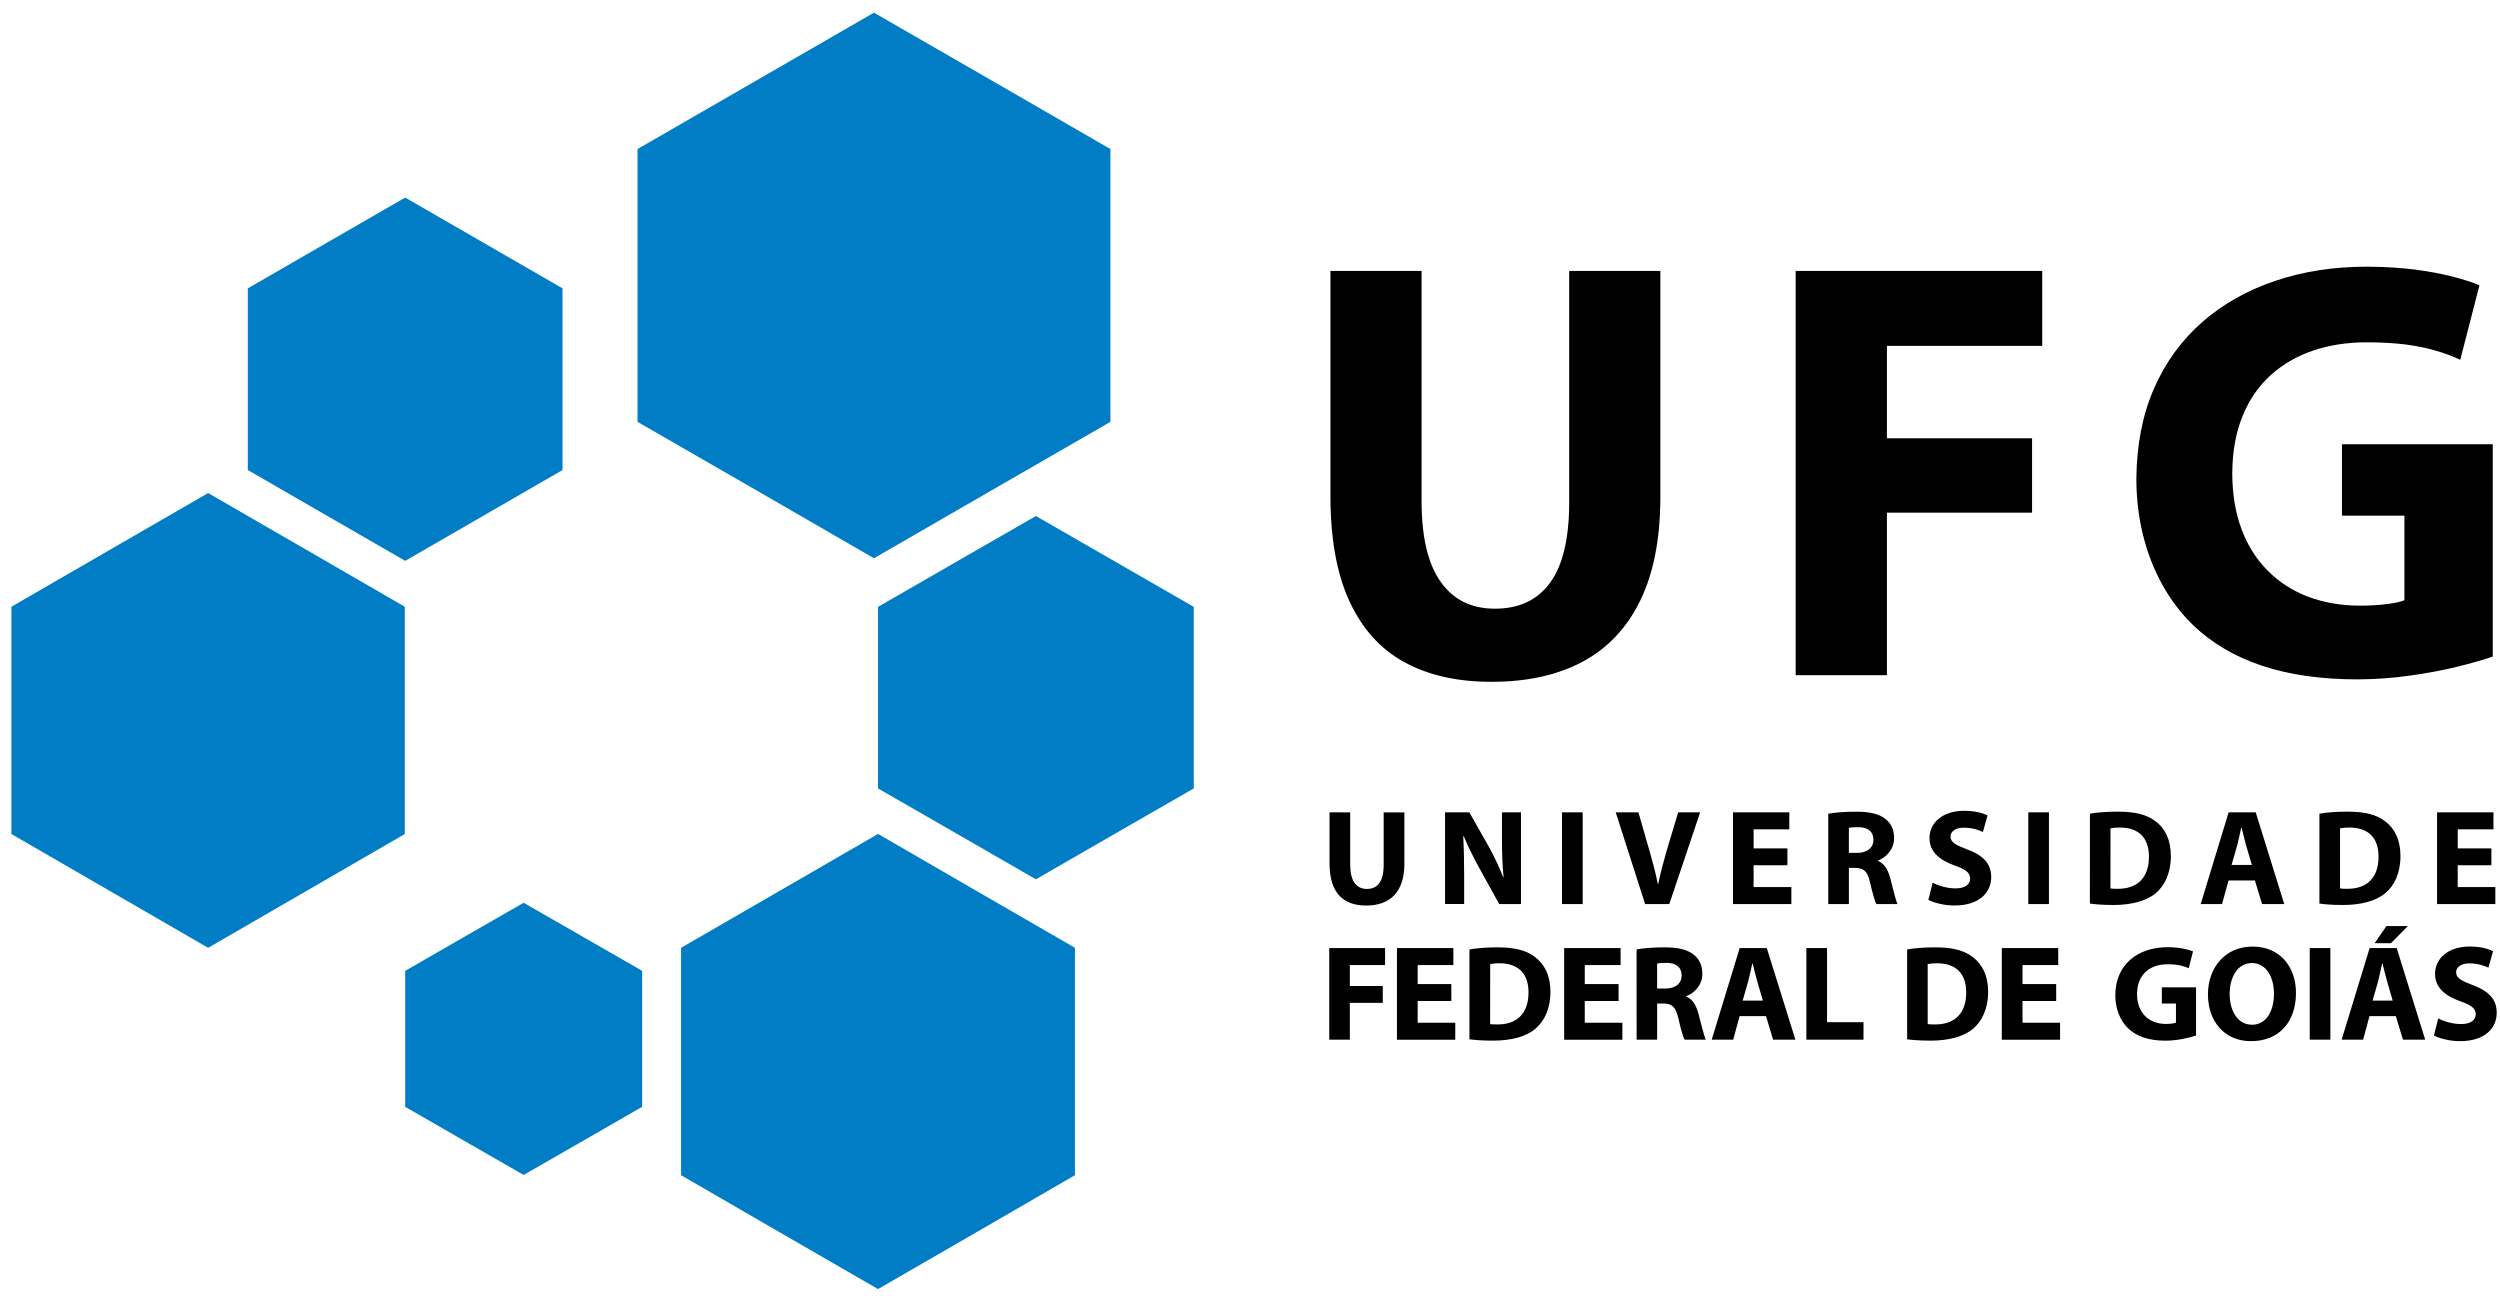
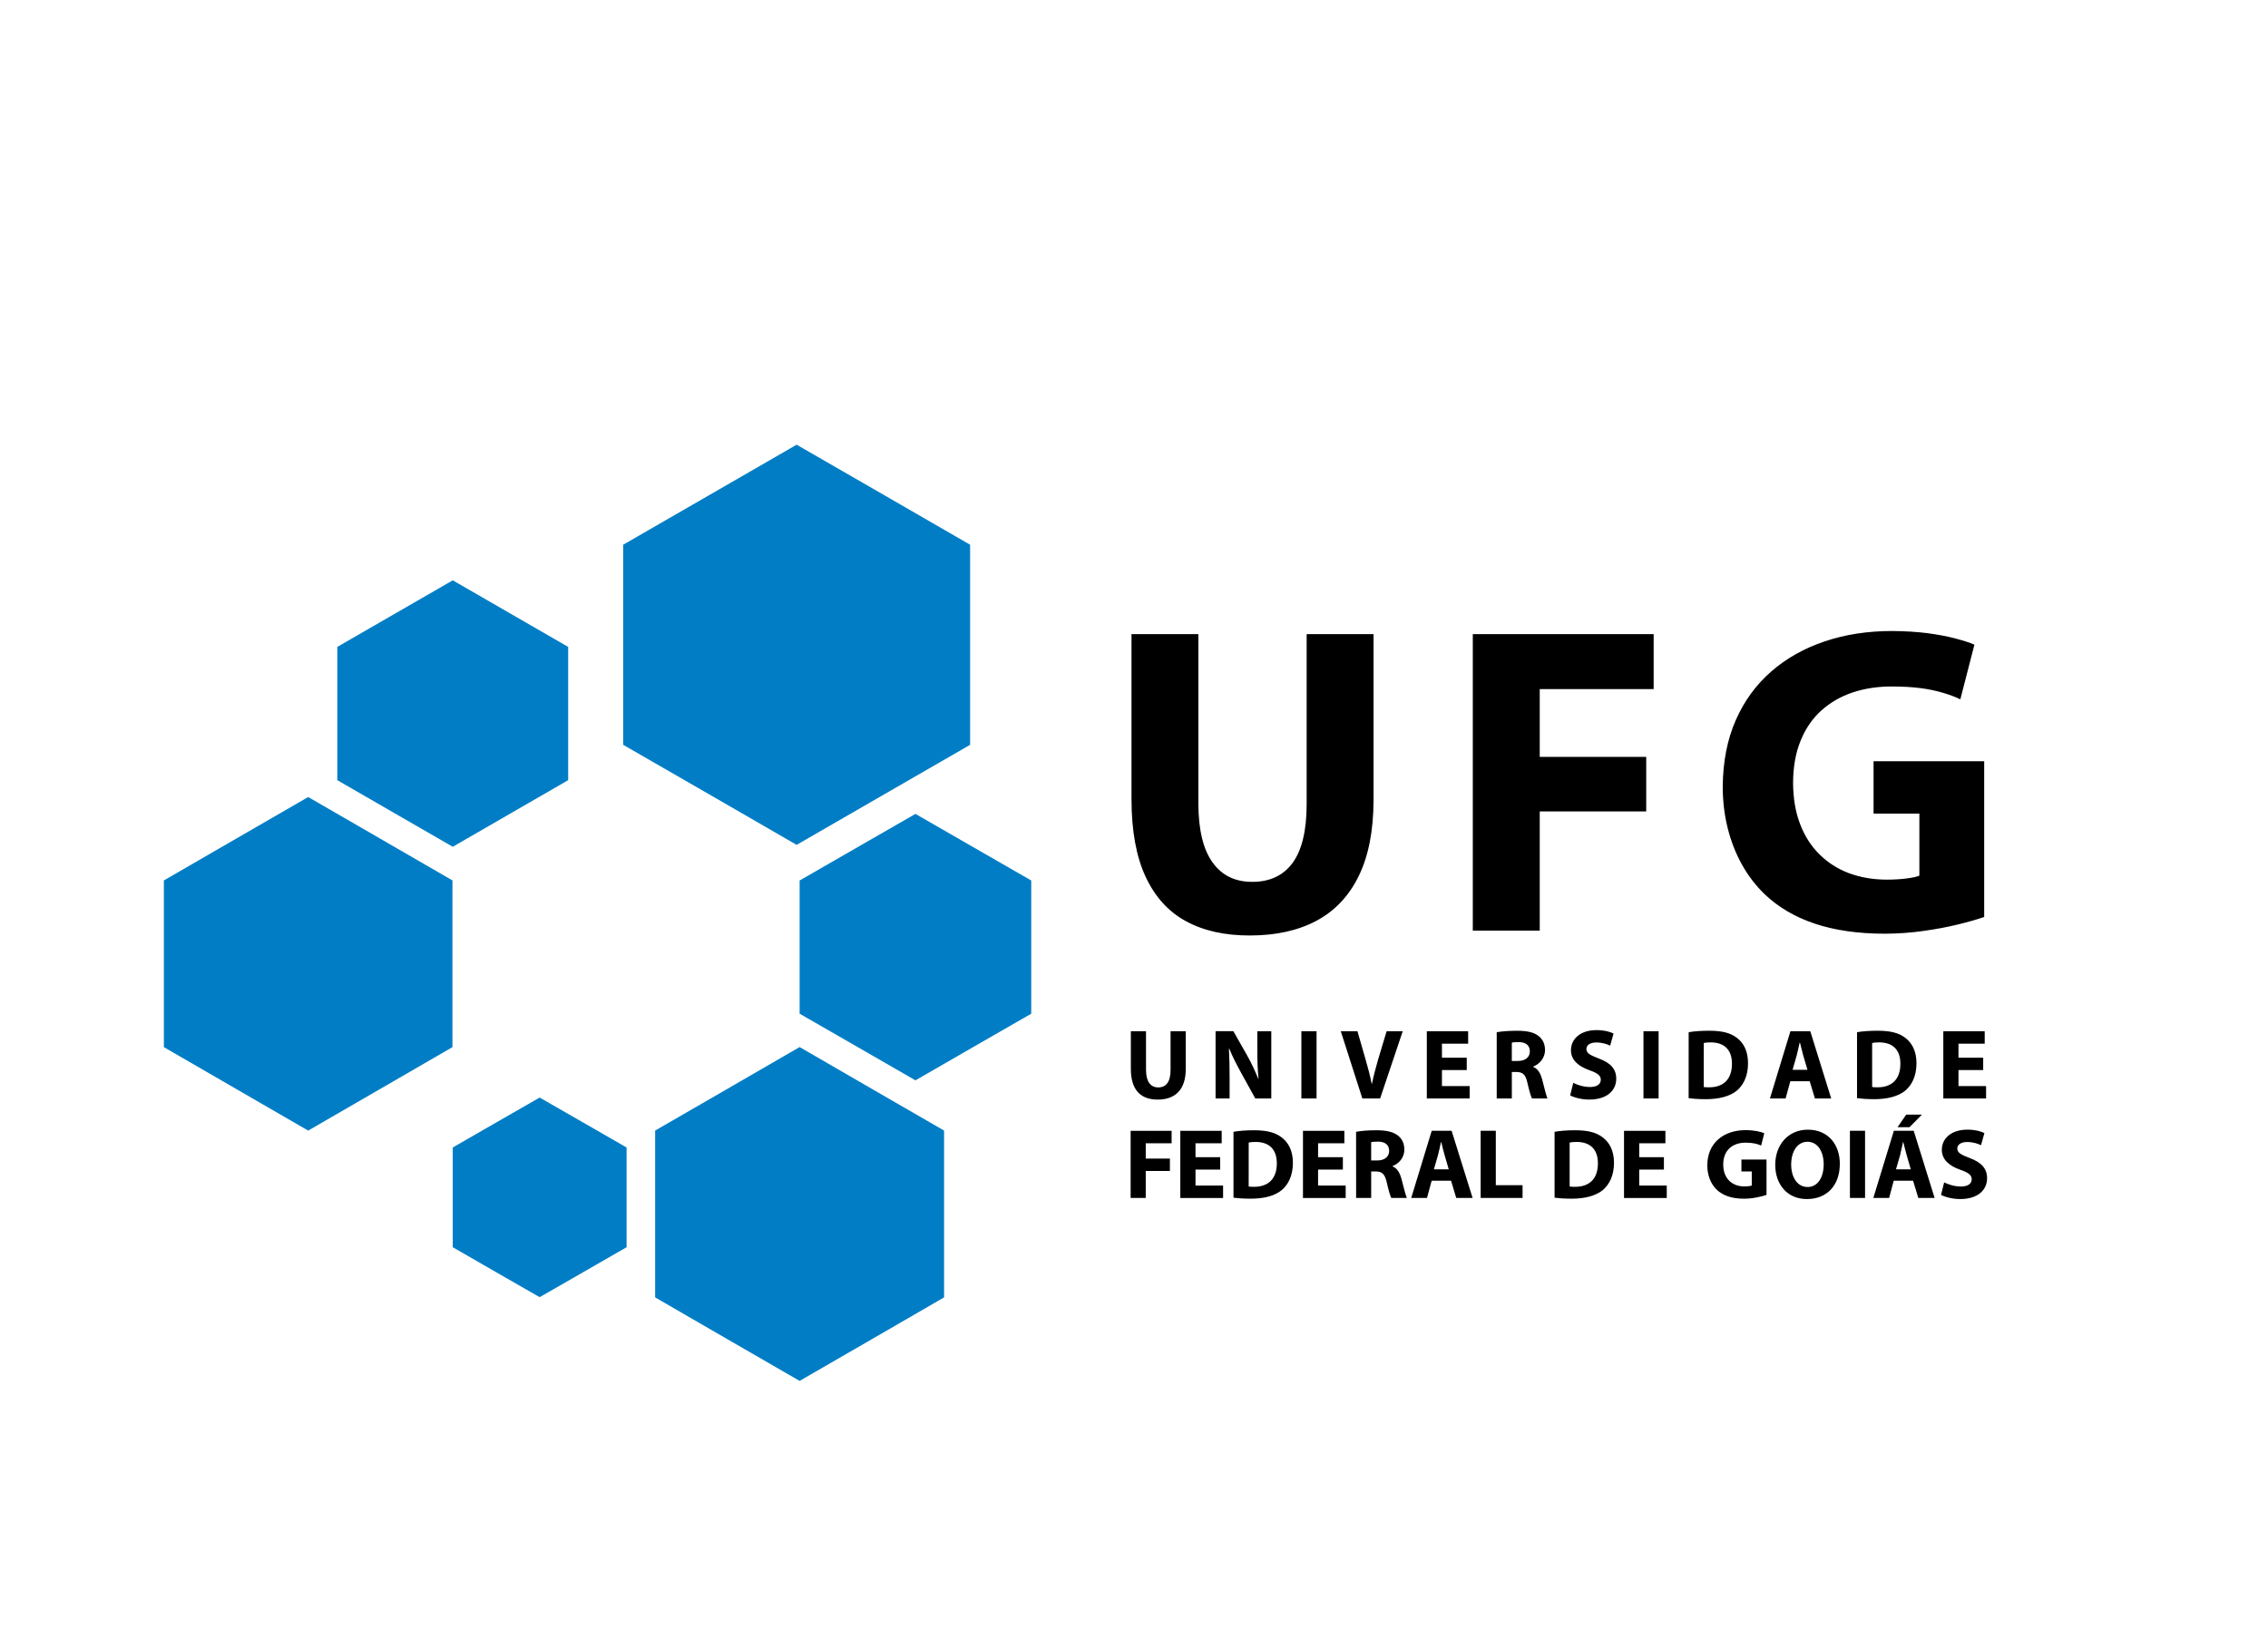
- <svg xmlns="http://www.w3.org/2000/svg" version="1.1" id="Layer_1" x="0px" y="0px" width="120.916px" height="63px" viewBox="212.605 13.333 120.916 63" enable-background="new 212.605 13.333 120.916 63" xml:space="preserve">
-   <g>
-     <g>
-       <polygon fill="#007DC5" points="222.671,37.18 227.429,39.929 232.183,42.679 232.183,48.176 232.183,53.672 227.429,56.423     222.671,59.176 217.912,56.423 213.156,53.672 213.156,48.176 213.156,42.679 217.912,39.929   " />
-       <polygon fill="#007DC5" points="255.072,53.667 259.833,56.423 264.596,59.174 264.596,64.673 264.596,70.174 259.833,72.931     255.072,75.681 250.309,72.931 245.546,70.174 245.546,64.673 245.546,59.174 250.309,56.423   " />
-       <polygon fill="#007DC5" points="254.875,13.945 260.596,17.242 266.312,20.542 266.312,27.138 266.312,33.736 260.596,37.032     254.875,40.333 249.16,37.032 243.439,33.736 243.439,27.138 243.439,20.542 249.16,17.242   " />
-       <polygon fill="#007DC5" points="262.708,38.291 266.524,40.487 270.343,42.684 270.343,47.078 270.343,51.467 266.524,53.662     262.708,55.862 258.889,53.662 255.072,51.467 255.072,47.078 255.072,42.684 258.889,40.487   " />
-       <polygon fill="#007DC5" points="237.931,56.997 240.798,58.642 243.664,60.289 243.664,63.58 243.664,66.866 240.798,68.515     237.931,70.16 235.066,68.515 232.203,66.866 232.203,63.58 232.203,60.289 235.066,58.642   " />
-       <polygon fill="#007DC5" points="232.203,22.889 236.007,25.084 239.812,27.279 239.812,31.674 239.812,36.067 236.007,38.264     232.203,40.459 228.396,38.264 224.591,36.067 224.591,31.674 224.591,27.279 228.396,25.084   " />
+ <svg xmlns="http://www.w3.org/2000/svg" version="1.1" id="Camada_1" x="0px" y="0px" width="193.768" height="140" xml:space="preserve">
+   <defs id="defs83" />
+   <g transform="matrix(1.29584,0,0,1.29584,-262.2162,19.9295)" id="g5">
+     <g id="g7">
+       <polygon style="fill:#007dc5" points="222.671,59.176 217.912,56.423 213.156,53.672 213.156,48.176 213.156,42.679 217.912,39.929 222.671,37.18 227.429,39.929 232.183,42.679 232.183,48.176 232.183,53.672 227.429,56.423 " id="polygon9" />
+       <polygon style="fill:#007dc5" points="255.072,75.681 250.309,72.931 245.546,70.174 245.546,64.673 245.546,59.174 250.309,56.423 255.072,53.667 259.833,56.423 264.596,59.174 264.596,64.673 264.596,70.174 259.833,72.931 " id="polygon11" />
+       <polygon style="fill:#007dc5" points="254.875,40.333 249.16,37.032 243.439,33.736 243.439,27.138 243.439,20.542 249.16,17.242 254.875,13.945 260.596,17.242 266.312,20.542 266.312,27.138 266.312,33.736 260.596,37.032 " id="polygon13" />
+       <polygon style="fill:#007dc5" points="262.708,55.862 258.889,53.662 255.072,51.467 255.072,47.078 255.072,42.684 258.889,40.487 262.708,38.291 266.524,40.487 270.343,42.684 270.343,47.078 270.343,51.467 266.524,53.662 " id="polygon15" />
+       <polygon style="fill:#007dc5" points="237.931,70.16 235.066,68.515 232.203,66.866 232.203,63.58 232.203,60.289 235.066,58.642 237.931,56.997 240.798,58.642 243.664,60.289 243.664,63.58 243.664,66.866 240.798,68.515 " id="polygon17" />
+       <polygon style="fill:#007dc5" points="232.203,40.459 228.396,38.264 224.591,36.067 224.591,31.674 224.591,27.279 228.396,25.084 232.203,22.889 236.007,25.084 239.812,27.279 239.812,31.674 239.812,36.067 236.007,38.264 " id="polygon19" />
    </g>
-     <path d="M276.953,26.437v10.908c0.004,2.063,0.312,3.762,0.926,5.082c0.617,1.326,1.498,2.308,2.664,2.94   c1.16,0.632,2.564,0.947,4.215,0.942c1.707,0,3.166-0.32,4.383-0.967c1.217-0.649,2.145-1.631,2.791-2.95   c0.645-1.315,0.973-2.979,0.979-4.989V26.437h-4.41v11.227c-0.004,1.737-0.314,3.021-0.928,3.86   c-0.615,0.836-1.506,1.253-2.673,1.248c-1.123,0-1.989-0.425-2.604-1.282c-0.612-0.851-0.922-2.128-0.934-3.826V26.437H276.953   L276.953,26.437z M299.455,45.989h4.414v-7.861h7.02v-3.597h-7.02v-4.469h7.51v-3.626h-11.924V45.989L299.455,45.989z    M333.16,34.819h-7.283v3.454h3.021v4.091c-0.179,0.077-0.46,0.136-0.833,0.184c-0.377,0.049-0.814,0.078-1.316,0.078   c-0.908,0-1.736-0.146-2.494-0.425c-0.756-0.288-1.405-0.702-1.951-1.25c-0.553-0.547-0.979-1.215-1.277-2.007   c-0.3-0.788-0.449-1.687-0.456-2.702c0.007-1.064,0.171-1.992,0.5-2.786c0.323-0.799,0.783-1.46,1.367-1.986   c0.59-0.528,1.276-0.926,2.065-1.188c0.783-0.262,1.646-0.393,2.565-0.393c0.712,0,1.345,0.038,1.894,0.106   c0.543,0.072,1.033,0.173,1.457,0.301c0.434,0.123,0.826,0.271,1.18,0.44l0.928-3.604c-0.318-0.141-0.746-0.273-1.273-0.414   c-0.526-0.136-1.137-0.254-1.836-0.346c-0.703-0.087-1.471-0.135-2.315-0.141c-1.614,0-3.097,0.228-4.446,0.684   c-1.351,0.454-2.533,1.117-3.533,1.991c-1,0.875-1.779,1.944-2.334,3.211c-0.559,1.272-0.84,2.724-0.857,4.356   c0,0.958,0.107,1.872,0.322,2.737c0.215,0.866,0.526,1.67,0.937,2.409c0.405,0.734,0.909,1.391,1.5,1.963   c0.894,0.854,1.995,1.508,3.312,1.948c1.31,0.439,2.859,0.662,4.638,0.662c0.87-0.005,1.714-0.065,2.539-0.185   c0.821-0.113,1.575-0.257,2.262-0.424c0.69-0.17,1.267-0.335,1.728-0.494V34.819H333.16z" />
-     <g>
-       <path d="M276.91,52.623v2.476c0,1.407,0.652,2.032,1.771,2.032c1.154,0,1.849-0.651,1.849-2.022v-2.484h-1.002v2.545    c0,0.792-0.289,1.158-0.813,1.158c-0.508,0-0.805-0.389-0.805-1.158v-2.545L276.91,52.623L276.91,52.623z M283.421,57.058v-1.334    c0-0.729-0.012-1.351-0.045-1.941h0.029c0.207,0.519,0.504,1.083,0.766,1.564l0.944,1.711h1.054v-4.435h-0.92v1.289    c0,0.672,0.02,1.271,0.08,1.856h-0.015c-0.204-0.502-0.458-1.055-0.722-1.521l-0.922-1.626h-1.174v4.436H283.421L283.421,57.058z     M288.153,52.623v4.435h1.001v-4.435H288.153L288.153,52.623z M293.344,57.058l1.491-4.435h-1.062l-0.57,1.896    c-0.146,0.504-0.285,1.034-0.397,1.565h-0.021c-0.104-0.553-0.244-1.056-0.396-1.585l-0.539-1.876h-1.099l1.422,4.435H293.344    L293.344,57.058z M299.056,54.368h-1.635v-0.924h1.727v-0.821h-2.725v4.435h2.824v-0.82h-1.826v-1.055h1.635V54.368    L299.056,54.368z M301.035,57.058h0.994V55.31h0.297c0.416,0.006,0.604,0.148,0.729,0.711c0.124,0.549,0.235,0.912,0.301,1.037    h1.026c-0.09-0.172-0.219-0.752-0.355-1.26c-0.111-0.412-0.283-0.699-0.589-0.826v-0.02c0.374-0.139,0.778-0.528,0.778-1.084    c0-0.404-0.146-0.712-0.415-0.921c-0.314-0.259-0.774-0.355-1.431-0.355c-0.539,0-1.015,0.038-1.338,0.097v4.369H301.035z     M302.029,53.372c0.072-0.018,0.209-0.032,0.452-0.032c0.462,0,0.735,0.211,0.735,0.608c0,0.386-0.293,0.636-0.793,0.636h-0.396    L302.029,53.372L302.029,53.372z M305.873,56.854c0.248,0.136,0.746,0.275,1.258,0.275c1.214,0,1.781-0.633,1.781-1.374    c0-0.636-0.365-1.042-1.147-1.333c-0.581-0.224-0.82-0.347-0.82-0.631c0-0.223,0.208-0.426,0.646-0.426    c0.426,0,0.75,0.123,0.92,0.211l0.224-0.803c-0.262-0.127-0.624-0.224-1.133-0.224c-1.037,0-1.675,0.572-1.675,1.325    c0,0.652,0.486,1.061,1.223,1.323c0.532,0.185,0.744,0.352,0.744,0.62c0,0.293-0.244,0.484-0.708,0.484    c-0.421,0-0.843-0.136-1.106-0.275L305.873,56.854L305.873,56.854z M310.707,52.623v4.435h0.998v-4.435H310.707L310.707,52.623z     M313.685,57.036c0.24,0.033,0.615,0.068,1.135,0.068c0.87,0,1.588-0.186,2.055-0.572c0.418-0.361,0.726-0.948,0.726-1.799    c0-0.791-0.285-1.342-0.746-1.683c-0.425-0.321-0.974-0.46-1.823-0.46c-0.496,0-0.976,0.031-1.345,0.098L313.685,57.036    L313.685,57.036z M314.682,53.399c0.085-0.021,0.235-0.041,0.454-0.041c0.865,0,1.406,0.453,1.406,1.408    c0,1.061-0.599,1.56-1.514,1.555c-0.117,0-0.263,0-0.348-0.021L314.682,53.399L314.682,53.399z M321.667,55.919l0.345,1.139h1.073    l-1.379-4.435h-1.31l-1.351,4.435h1.033l0.313-1.139H321.667L321.667,55.919z M320.537,55.168l0.27-0.938    c0.066-0.256,0.138-0.594,0.197-0.856h0.021c0.067,0.257,0.146,0.591,0.218,0.856l0.277,0.938H320.537L320.537,55.168z     M324.787,57.036c0.242,0.033,0.616,0.068,1.141,0.068c0.865,0,1.583-0.186,2.05-0.572c0.422-0.361,0.729-0.948,0.729-1.799    c0-0.791-0.291-1.342-0.748-1.683c-0.424-0.321-0.976-0.46-1.824-0.46c-0.498,0-0.98,0.031-1.348,0.098V57.036L324.787,57.036z     M325.787,53.399c0.084-0.021,0.236-0.041,0.452-0.041c0.87,0,1.407,0.453,1.407,1.408c0,1.061-0.598,1.56-1.514,1.555    c-0.116,0-0.262,0-0.348-0.021v-2.9H325.787z M333.105,54.368h-1.629v-0.924h1.729v-0.821h-2.729v4.435h2.82v-0.82h-1.82v-1.055    h1.629V54.368z" />
-       <path d="M276.896,63.618h0.996v-1.781h1.593v-0.816h-1.593V60.01h1.705v-0.821h-2.701V63.618L276.896,63.618z M282.8,60.929    h-1.627V60.01h1.726v-0.821h-2.728v4.431h2.82v-0.821h-1.818v-1.052h1.628L282.8,60.929L282.8,60.929z M283.677,63.601    c0.244,0.032,0.617,0.064,1.137,0.064c0.869,0,1.586-0.18,2.05-0.572c0.423-0.357,0.73-0.947,0.73-1.796    c0-0.788-0.292-1.338-0.753-1.682c-0.418-0.318-0.969-0.462-1.816-0.462c-0.499,0-0.979,0.035-1.348,0.101V63.601L283.677,63.601z     M284.68,59.964c0.082-0.02,0.229-0.041,0.45-0.041c0.865,0,1.404,0.455,1.404,1.408c0,1.059-0.599,1.557-1.511,1.551    c-0.12,0-0.263,0-0.345-0.02L284.68,59.964L284.68,59.964z M290.89,60.929h-1.635V60.01h1.732v-0.821h-2.729v4.431h2.816v-0.821    h-1.82v-1.052h1.635V60.929L290.89,60.929z M291.762,63.618h0.993v-1.749h0.291c0.416,0,0.604,0.151,0.735,0.712    c0.121,0.548,0.232,0.911,0.302,1.037h1.025c-0.086-0.172-0.219-0.753-0.357-1.26c-0.11-0.409-0.283-0.698-0.588-0.824v-0.02    c0.381-0.139,0.779-0.525,0.779-1.082c0-0.404-0.146-0.709-0.414-0.923c-0.318-0.255-0.775-0.356-1.434-0.356    c-0.537,0-1.012,0.039-1.334,0.101L291.762,63.618L291.762,63.618z M292.755,59.938c0.072-0.021,0.209-0.035,0.455-0.035    c0.457,0,0.73,0.212,0.73,0.609c0,0.385-0.294,0.633-0.792,0.633h-0.394V59.938L292.755,59.938z M298.021,62.479l0.342,1.139    h1.079l-1.384-4.43h-1.311l-1.353,4.43h1.04l0.309-1.139H298.021L298.021,62.479z M296.891,61.729l0.269-0.938    c0.071-0.257,0.139-0.594,0.196-0.855h0.021c0.064,0.258,0.142,0.595,0.218,0.855l0.274,0.938H296.891L296.891,61.729z     M299.973,63.618h2.763v-0.844h-1.764v-3.586h-0.999V63.618L299.973,63.618z M304.846,63.601c0.241,0.032,0.612,0.064,1.135,0.064    c0.868,0,1.586-0.188,2.054-0.572c0.418-0.361,0.729-0.947,0.729-1.796c0-0.788-0.294-1.34-0.753-1.682    c-0.422-0.322-0.975-0.462-1.82-0.462c-0.499,0-0.979,0.035-1.345,0.101V63.601L304.846,63.601z M305.843,59.964    c0.088-0.02,0.232-0.041,0.451-0.041c0.867,0,1.41,0.455,1.41,1.408c0,1.059-0.6,1.557-1.515,1.551c-0.121,0-0.26,0-0.349-0.02    v-2.898H305.843z M312.055,60.929h-1.628V60.01h1.727v-0.821h-2.729v4.431h2.818v-0.821h-1.816v-1.052h1.628V60.929    L312.055,60.929z M318.815,61.086h-1.649v0.783h0.682v0.928c-0.076,0.031-0.264,0.06-0.485,0.06c-0.817,0-1.397-0.528-1.397-1.444    c0-0.965,0.639-1.442,1.472-1.442c0.487,0,0.782,0.08,1.028,0.191l0.207-0.814c-0.219-0.092-0.655-0.203-1.229-0.203    c-1.449,0-2.523,0.842-2.529,2.319c0,0.649,0.223,1.224,0.623,1.609c0.409,0.388,0.994,0.594,1.803,0.594    c0.584,0,1.168-0.146,1.479-0.25v-2.33H318.815z M321.482,63.69c1.3,0,2.171-0.875,2.171-2.334c0-1.224-0.741-2.241-2.103-2.241    c-1.301,0-2.155,0.993-2.155,2.321c0,1.261,0.772,2.254,2.081,2.254H321.482L321.482,63.69z M321.519,62.894    c-0.672,0-1.073-0.648-1.073-1.481c0-0.832,0.388-1.501,1.078-1.501s1.065,0.684,1.065,1.479c0,0.868-0.387,1.506-1.065,1.506    h-0.005V62.894z M324.319,59.188v4.43h0.998v-4.43H324.319L324.319,59.188z M328.482,62.479l0.346,1.139h1.075l-1.378-4.43h-1.309    l-1.354,4.43h1.04l0.306-1.139H328.482L328.482,62.479z M327.357,61.729l0.271-0.938c0.058-0.257,0.135-0.594,0.192-0.855h0.019    c0.065,0.258,0.146,0.592,0.22,0.855l0.272,0.938H327.357L327.357,61.729z M328.029,58.122l-0.57,0.829h0.789l0.819-0.829H328.029    L328.029,58.122z M330.326,63.415c0.252,0.138,0.75,0.275,1.256,0.275c1.217,0,1.78-0.633,1.78-1.373    c0-0.631-0.36-1.041-1.146-1.332c-0.575-0.223-0.818-0.346-0.818-0.629c0-0.224,0.209-0.428,0.643-0.428    c0.428,0,0.75,0.127,0.92,0.211l0.225-0.802c-0.262-0.126-0.622-0.224-1.128-0.224c-1.042,0-1.679,0.572-1.679,1.328    c0,0.648,0.483,1.06,1.223,1.32c0.533,0.186,0.746,0.35,0.746,0.618c0,0.295-0.245,0.484-0.705,0.484    c-0.428,0-0.852-0.136-1.111-0.273L330.326,63.415z" />
+     <path d="m 276.953,26.437 v 10.908 c 0.004,2.063 0.312,3.762 0.926,5.082 0.617,1.326 1.498,2.308 2.664,2.94 1.16,0.632 2.564,0.947 4.215,0.942 1.707,0 3.166,-0.32 4.383,-0.967 1.217,-0.649 2.145,-1.631 2.791,-2.95 0.645,-1.315 0.973,-2.979 0.979,-4.989 V 26.437 h -4.41 v 11.227 c -0.004,1.737 -0.314,3.021 -0.928,3.86 -0.615,0.836 -1.506,1.253 -2.673,1.248 -1.123,0 -1.989,-0.425 -2.604,-1.282 -0.612,-0.851 -0.922,-2.128 -0.934,-3.826 V 26.437 h -4.409 l 0,0 z m 22.502,19.552 h 4.414 v -7.861 h 7.02 v -3.597 h -7.02 v -4.469 h 7.51 v -3.626 h -11.924 v 19.553 l 0,0 z m 33.705,-11.17 h -7.283 v 3.454 h 3.021 v 4.091 c -0.179,0.077 -0.46,0.136 -0.833,0.184 -0.377,0.049 -0.814,0.078 -1.316,0.078 -0.908,0 -1.736,-0.146 -2.494,-0.425 -0.756,-0.288 -1.405,-0.702 -1.951,-1.25 -0.553,-0.547 -0.979,-1.215 -1.277,-2.007 -0.3,-0.788 -0.449,-1.687 -0.456,-2.702 0.007,-1.064 0.171,-1.992 0.5,-2.786 0.323,-0.799 0.783,-1.46 1.367,-1.986 0.59,-0.528 1.276,-0.926 2.065,-1.188 0.783,-0.262 1.646,-0.393 2.565,-0.393 0.712,0 1.345,0.038 1.894,0.106 0.543,0.072 1.033,0.173 1.457,0.301 0.434,0.123 0.826,0.271 1.18,0.44 l 0.928,-3.604 c -0.318,-0.141 -0.746,-0.273 -1.273,-0.414 -0.526,-0.136 -1.137,-0.254 -1.836,-0.346 -0.703,-0.087 -1.471,-0.135 -2.315,-0.141 -1.614,0 -3.097,0.228 -4.446,0.684 -1.351,0.454 -2.533,1.117 -3.533,1.991 -1,0.875 -1.779,1.944 -2.334,3.211 -0.559,1.272 -0.84,2.724 -0.857,4.356 0,0.958 0.107,1.872 0.322,2.737 0.215,0.866 0.526,1.67 0.937,2.409 0.405,0.734 0.909,1.391 1.5,1.963 0.894,0.854 1.995,1.508 3.312,1.948 1.31,0.439 2.859,0.662 4.638,0.662 0.87,-0.005 1.714,-0.065 2.539,-0.185 0.821,-0.113 1.575,-0.257 2.262,-0.424 0.69,-0.17 1.267,-0.335 1.728,-0.494 v -10.27 h -0.011 z" id="path21" />
+     <g id="g23">
+       <path d="m 276.91,52.623 v 2.476 c 0,1.407 0.652,2.032 1.771,2.032 1.154,0 1.849,-0.651 1.849,-2.022 v -2.484 h -1.002 v 2.545 c 0,0.792 -0.289,1.158 -0.813,1.158 -0.508,0 -0.805,-0.389 -0.805,-1.158 v -2.545 l -1,-0.002 0,0 z m 6.511,4.435 v -1.334 c 0,-0.729 -0.012,-1.351 -0.045,-1.941 h 0.029 c 0.207,0.519 0.504,1.083 0.766,1.564 l 0.944,1.711 h 1.054 v -4.435 h -0.92 v 1.289 c 0,0.672 0.02,1.271 0.08,1.856 h -0.015 c -0.204,-0.502 -0.458,-1.055 -0.722,-1.521 l -0.922,-1.626 h -1.174 v 4.436 h 0.925 l 0,10e-4 z m 4.732,-4.435 v 4.435 h 1.001 v -4.435 h -1.001 l 0,0 z m 5.191,4.435 1.491,-4.435 h -1.062 l -0.57,1.896 c -0.146,0.504 -0.285,1.034 -0.397,1.565 h -0.021 c -0.104,-0.553 -0.244,-1.056 -0.396,-1.585 l -0.539,-1.876 h -1.099 l 1.422,4.435 h 1.171 l 0,0 z m 5.712,-2.69 h -1.635 v -0.924 h 1.727 v -0.821 h -2.725 v 4.435 h 2.824 v -0.82 h -1.826 v -1.055 h 1.635 v -0.815 l 0,0 z m 1.979,2.69 h 0.994 V 55.31 h 0.297 c 0.416,0.006 0.604,0.148 0.729,0.711 0.124,0.549 0.235,0.912 0.301,1.037 h 1.026 c -0.09,-0.172 -0.219,-0.752 -0.355,-1.26 -0.111,-0.412 -0.283,-0.699 -0.589,-0.826 v -0.02 c 0.374,-0.139 0.778,-0.528 0.778,-1.084 0,-0.404 -0.146,-0.712 -0.415,-0.921 -0.314,-0.259 -0.774,-0.355 -1.431,-0.355 -0.539,0 -1.015,0.038 -1.338,0.097 v 4.369 h 0.003 z m 0.994,-3.686 c 0.072,-0.018 0.209,-0.032 0.452,-0.032 0.462,0 0.735,0.211 0.735,0.608 0,0.386 -0.293,0.636 -0.793,0.636 h -0.396 l 0.002,-1.212 0,0 z m 3.844,3.482 c 0.248,0.136 0.746,0.275 1.258,0.275 1.214,0 1.781,-0.633 1.781,-1.374 0,-0.636 -0.365,-1.042 -1.147,-1.333 -0.581,-0.224 -0.82,-0.347 -0.82,-0.631 0,-0.223 0.208,-0.426 0.646,-0.426 0.426,0 0.75,0.123 0.92,0.211 l 0.224,-0.803 c -0.262,-0.127 -0.624,-0.224 -1.133,-0.224 -1.037,0 -1.675,0.572 -1.675,1.325 0,0.652 0.486,1.061 1.223,1.323 0.532,0.185 0.744,0.352 0.744,0.62 0,0.293 -0.244,0.484 -0.708,0.484 -0.421,0 -0.843,-0.136 -1.106,-0.275 l -0.207,0.828 0,0 z m 4.834,-4.231 v 4.435 h 0.998 v -4.435 h -0.998 l 0,0 z m 2.978,4.413 c 0.24,0.033 0.615,0.068 1.135,0.068 0.87,0 1.588,-0.186 2.055,-0.572 0.418,-0.361 0.726,-0.948 0.726,-1.799 0,-0.791 -0.285,-1.342 -0.746,-1.683 -0.425,-0.321 -0.974,-0.46 -1.823,-0.46 -0.496,0 -0.976,0.031 -1.345,0.098 l -0.002,4.348 0,0 z m 0.997,-3.637 c 0.085,-0.021 0.235,-0.041 0.454,-0.041 0.865,0 1.406,0.453 1.406,1.408 0,1.061 -0.599,1.56 -1.514,1.555 -0.117,0 -0.263,0 -0.348,-0.021 l 0.002,-2.901 0,0 z m 6.985,2.52 0.345,1.139 h 1.073 l -1.379,-4.435 h -1.31 l -1.351,4.435 h 1.033 l 0.313,-1.139 h 1.276 l 0,0 z m -1.13,-0.751 0.27,-0.938 c 0.066,-0.256 0.138,-0.594 0.197,-0.856 h 0.021 c 0.067,0.257 0.146,0.591 0.218,0.856 l 0.277,0.938 h -0.983 l 0,0 z m 4.25,1.868 c 0.242,0.033 0.616,0.068 1.141,0.068 0.865,0 1.583,-0.186 2.05,-0.572 0.422,-0.361 0.729,-0.948 0.729,-1.799 0,-0.791 -0.291,-1.342 -0.748,-1.683 -0.424,-0.321 -0.976,-0.46 -1.824,-0.46 -0.498,0 -0.98,0.031 -1.348,0.098 v 4.348 l 0,0 z m 1,-3.637 c 0.084,-0.021 0.236,-0.041 0.452,-0.041 0.87,0 1.407,0.453 1.407,1.408 0,1.061 -0.598,1.56 -1.514,1.555 -0.116,0 -0.262,0 -0.348,-0.021 v -2.9 h 0.003 z m 7.318,0.969 h -1.629 v -0.924 h 1.729 v -0.821 h -2.729 v 4.435 h 2.82 v -0.82 h -1.82 v -1.055 h 1.629 v -0.815 z" id="path25" />
+       <path d="m 276.896,63.618 h 0.996 v -1.781 h 1.593 v -0.816 h -1.593 V 60.01 h 1.705 v -0.821 h -2.701 v 4.429 l 0,0 z m 5.904,-2.689 h -1.627 V 60.01 h 1.726 v -0.821 h -2.728 v 4.431 h 2.82 v -0.821 h -1.818 v -1.052 h 1.628 l -10e-4,-0.818 0,0 z m 0.877,2.672 c 0.244,0.032 0.617,0.064 1.137,0.064 0.869,0 1.586,-0.18 2.05,-0.572 0.423,-0.357 0.73,-0.947 0.73,-1.796 0,-0.788 -0.292,-1.338 -0.753,-1.682 -0.418,-0.318 -0.969,-0.462 -1.816,-0.462 -0.499,0 -0.979,0.035 -1.348,0.101 v 4.347 l 0,0 z m 1.003,-3.637 c 0.082,-0.02 0.229,-0.041 0.45,-0.041 0.865,0 1.404,0.455 1.404,1.408 0,1.059 -0.599,1.557 -1.511,1.551 -0.12,0 -0.263,0 -0.345,-0.02 l 0.002,-2.898 0,0 z m 6.21,0.965 h -1.635 V 60.01 h 1.732 v -0.821 h -2.729 v 4.431 h 2.816 v -0.821 h -1.82 v -1.052 h 1.635 v -0.818 l 10e-4,0 z m 0.872,2.689 h 0.993 v -1.749 h 0.291 c 0.416,0 0.604,0.151 0.735,0.712 0.121,0.548 0.232,0.911 0.302,1.037 h 1.025 c -0.086,-0.172 -0.219,-0.753 -0.357,-1.26 -0.11,-0.409 -0.283,-0.698 -0.588,-0.824 v -0.02 c 0.381,-0.139 0.779,-0.525 0.779,-1.082 0,-0.404 -0.146,-0.709 -0.414,-0.923 -0.318,-0.255 -0.775,-0.356 -1.434,-0.356 -0.537,0 -1.012,0.039 -1.334,0.101 l 0.002,4.364 0,0 z m 0.993,-3.68 c 0.072,-0.021 0.209,-0.035 0.455,-0.035 0.457,0 0.73,0.212 0.73,0.609 0,0.385 -0.294,0.633 -0.792,0.633 h -0.394 v -1.207 l 10e-4,0 z m 5.266,2.541 0.342,1.139 h 1.079 l -1.384,-4.43 h -1.311 l -1.353,4.43 h 1.04 l 0.309,-1.139 h 1.278 l 0,0 z m -1.13,-0.75 0.269,-0.938 c 0.071,-0.257 0.139,-0.594 0.196,-0.855 h 0.021 c 0.064,0.258 0.142,0.595 0.218,0.855 l 0.274,0.938 h -0.978 l 0,0 z m 3.082,1.889 h 2.763 v -0.844 h -1.764 v -3.586 h -0.999 v 4.43 l 0,0 z m 4.873,-0.017 c 0.241,0.032 0.612,0.064 1.135,0.064 0.868,0 1.586,-0.188 2.054,-0.572 0.418,-0.361 0.729,-0.947 0.729,-1.796 0,-0.788 -0.294,-1.34 -0.753,-1.682 -0.422,-0.322 -0.975,-0.462 -1.82,-0.462 -0.499,0 -0.979,0.035 -1.345,0.101 v 4.347 l 0,0 z m 0.997,-3.637 c 0.088,-0.02 0.232,-0.041 0.451,-0.041 0.867,0 1.41,0.455 1.41,1.408 0,1.059 -0.6,1.557 -1.515,1.551 -0.121,0 -0.26,0 -0.349,-0.02 v -2.898 h 0.003 z m 6.212,0.965 h -1.628 V 60.01 h 1.727 v -0.821 h -2.729 v 4.431 h 2.818 v -0.821 h -1.816 v -1.052 h 1.628 v -0.818 l 0,0 z m 6.76,0.157 h -1.649 v 0.783 h 0.682 v 0.928 c -0.076,0.031 -0.264,0.06 -0.485,0.06 -0.817,0 -1.397,-0.528 -1.397,-1.444 0,-0.965 0.639,-1.442 1.472,-1.442 0.487,0 0.782,0.08 1.028,0.191 l 0.207,-0.814 c -0.219,-0.092 -0.655,-0.203 -1.229,-0.203 -1.449,0 -2.523,0.842 -2.529,2.319 0,0.649 0.223,1.224 0.623,1.609 0.409,0.388 0.994,0.594 1.803,0.594 0.584,0 1.168,-0.146 1.479,-0.25 v -2.33 h -0.005 z m 2.667,2.604 c 1.3,0 2.171,-0.875 2.171,-2.334 0,-1.224 -0.741,-2.241 -2.103,-2.241 -1.301,0 -2.155,0.993 -2.155,2.321 0,1.261 0.772,2.254 2.081,2.254 h 0.006 l 0,0 z m 0.037,-0.796 c -0.672,0 -1.073,-0.648 -1.073,-1.481 0,-0.832 0.388,-1.501 1.078,-1.501 0.69,0 1.065,0.684 1.065,1.479 0,0.868 -0.387,1.506 -1.065,1.506 h -0.005 v -0.003 z m 2.8,-3.706 v 4.43 h 0.998 v -4.43 h -0.998 l 0,0 z m 4.163,3.291 0.346,1.139 h 1.075 l -1.378,-4.43 h -1.309 l -1.354,4.43 h 1.04 l 0.306,-1.139 h 1.274 l 0,0 z m -1.125,-0.75 0.271,-0.938 c 0.058,-0.257 0.135,-0.594 0.192,-0.855 h 0.019 c 0.065,0.258 0.146,0.592 0.22,0.855 l 0.272,0.938 h -0.974 l 0,0 z m 0.672,-3.607 -0.57,0.829 h 0.789 l 0.819,-0.829 h -1.038 l 0,0 z m 2.297,5.293 c 0.252,0.138 0.75,0.275 1.256,0.275 1.217,0 1.78,-0.633 1.78,-1.373 0,-0.631 -0.36,-1.041 -1.146,-1.332 -0.575,-0.223 -0.818,-0.346 -0.818,-0.629 0,-0.224 0.209,-0.428 0.643,-0.428 0.428,0 0.75,0.127 0.92,0.211 l 0.225,-0.802 c -0.262,-0.126 -0.622,-0.224 -1.128,-0.224 -1.042,0 -1.679,0.572 -1.679,1.328 0,0.648 0.483,1.06 1.223,1.32 0.533,0.186 0.746,0.35 0.746,0.618 0,0.295 -0.245,0.484 -0.705,0.484 -0.428,0 -0.852,-0.136 -1.111,-0.273 l -0.206,0.825 z" id="path27" />
    </g>
  </g>
-   <rect x="243.439" y="20.542" fill="none" width="22.873" height="13.194" />
</svg>
